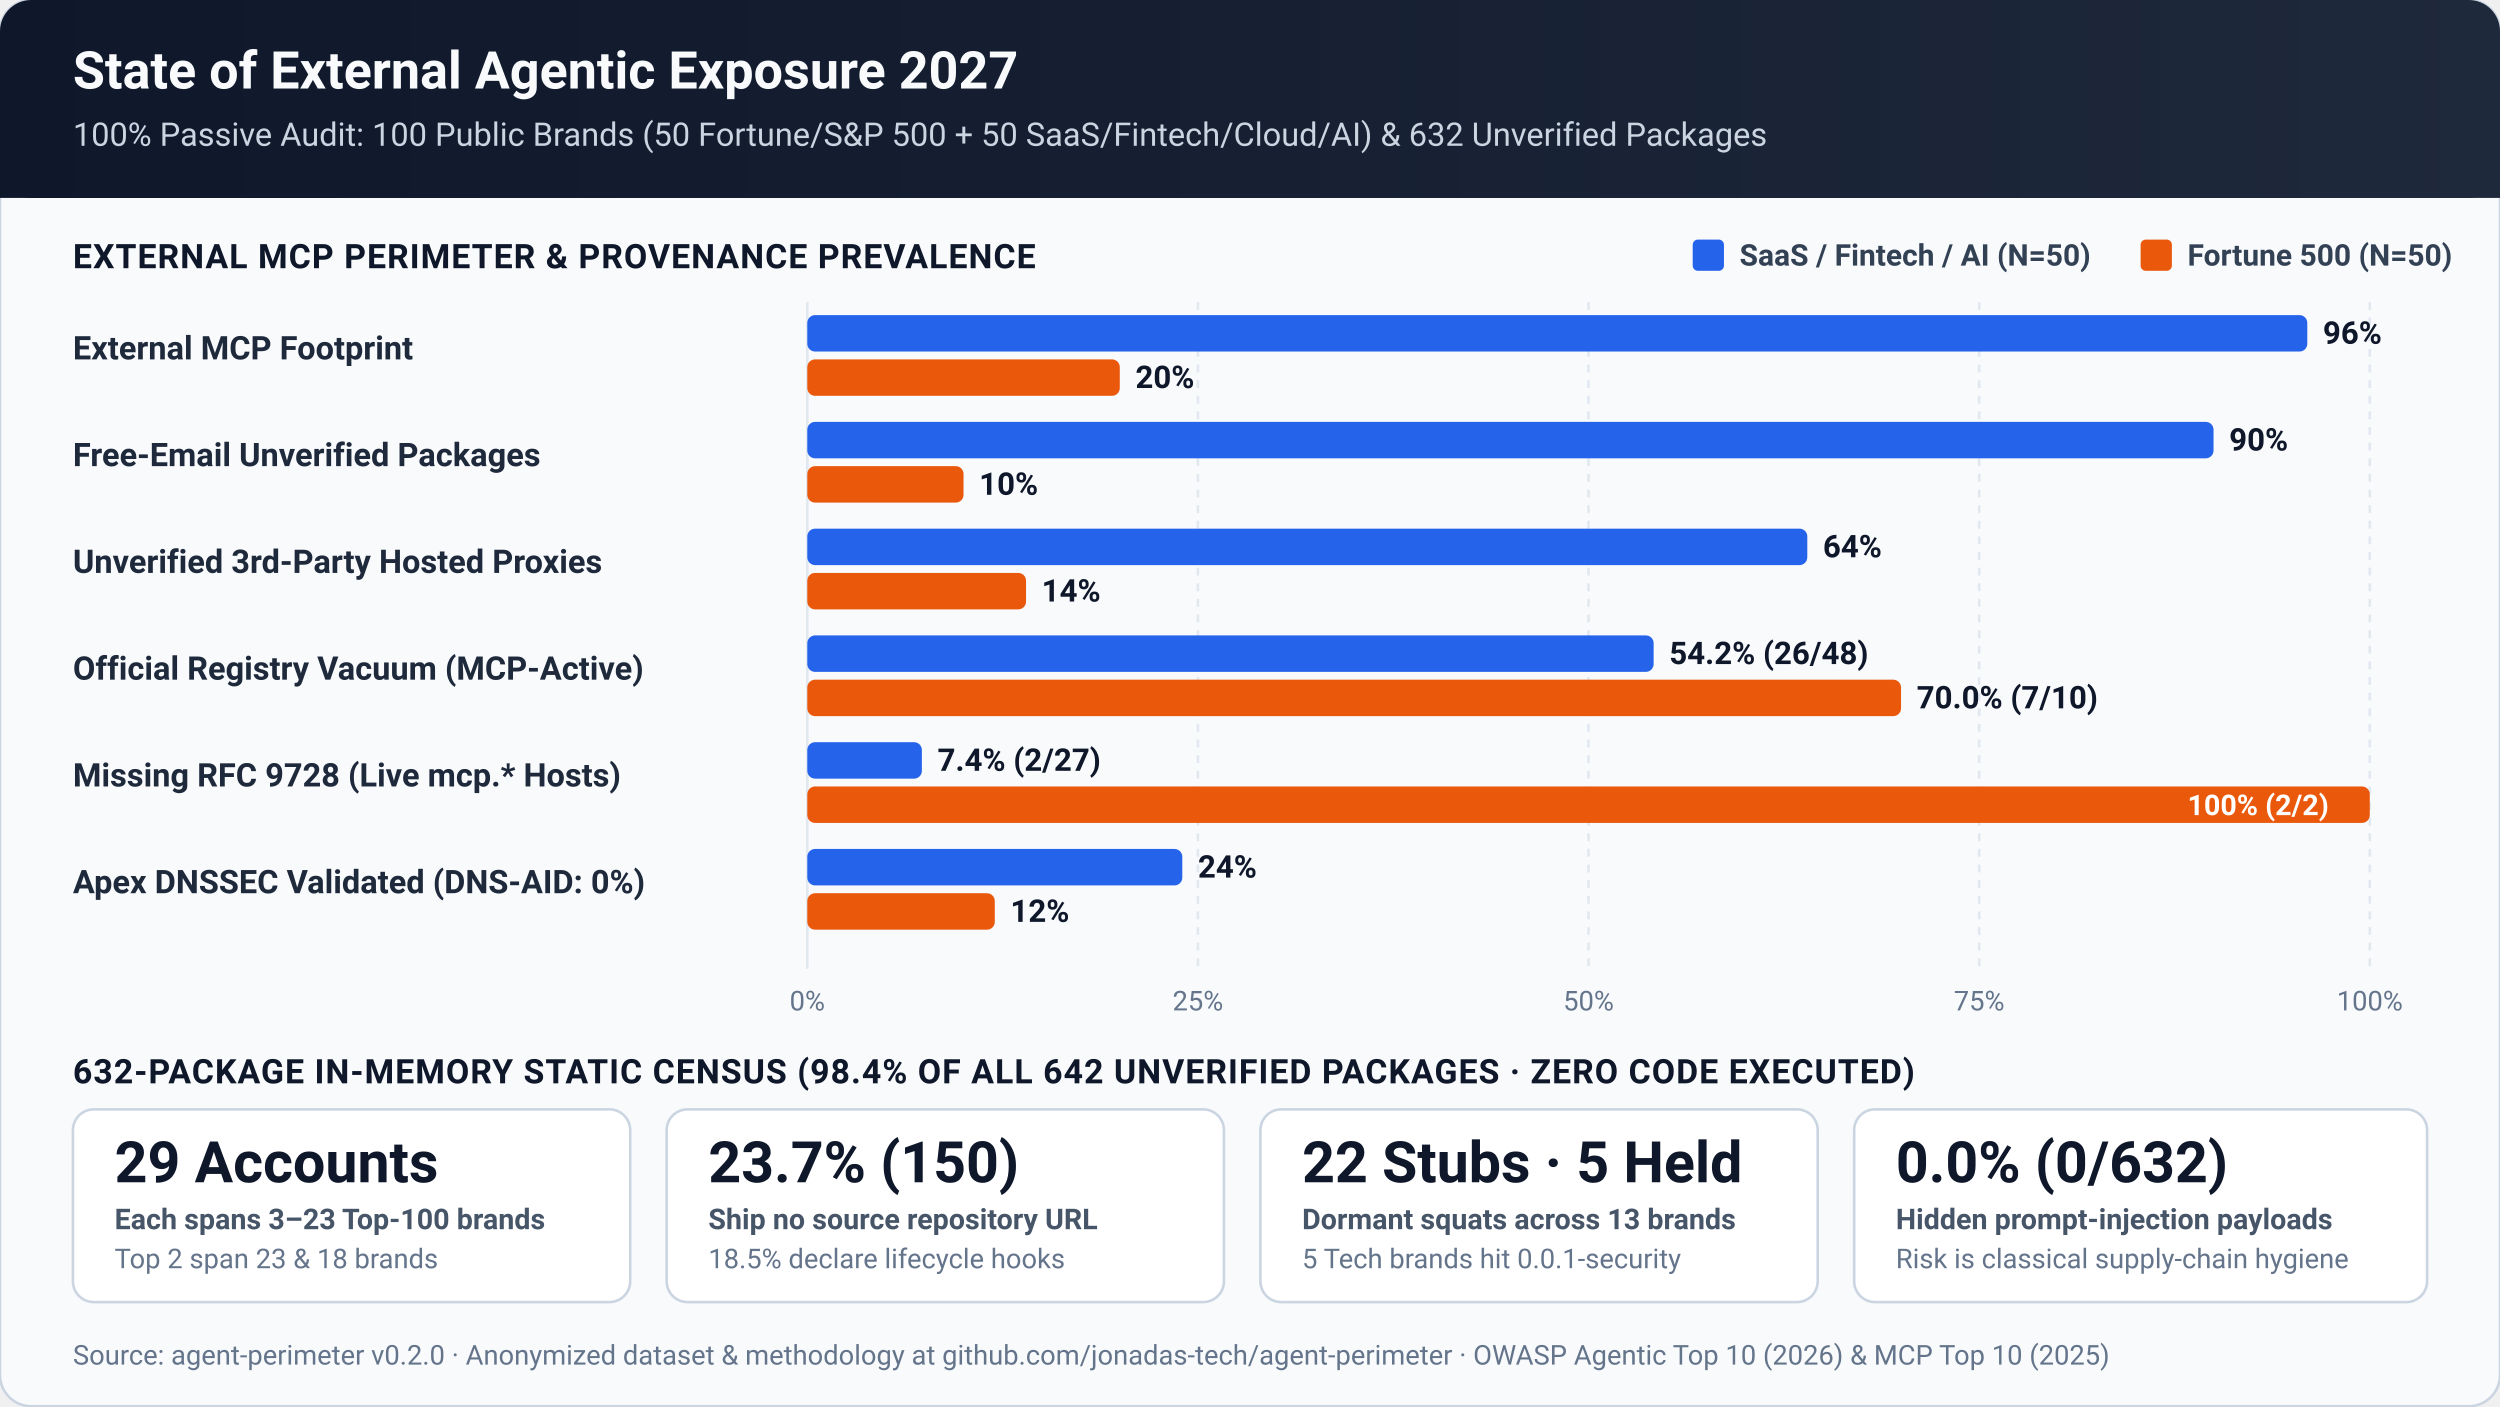
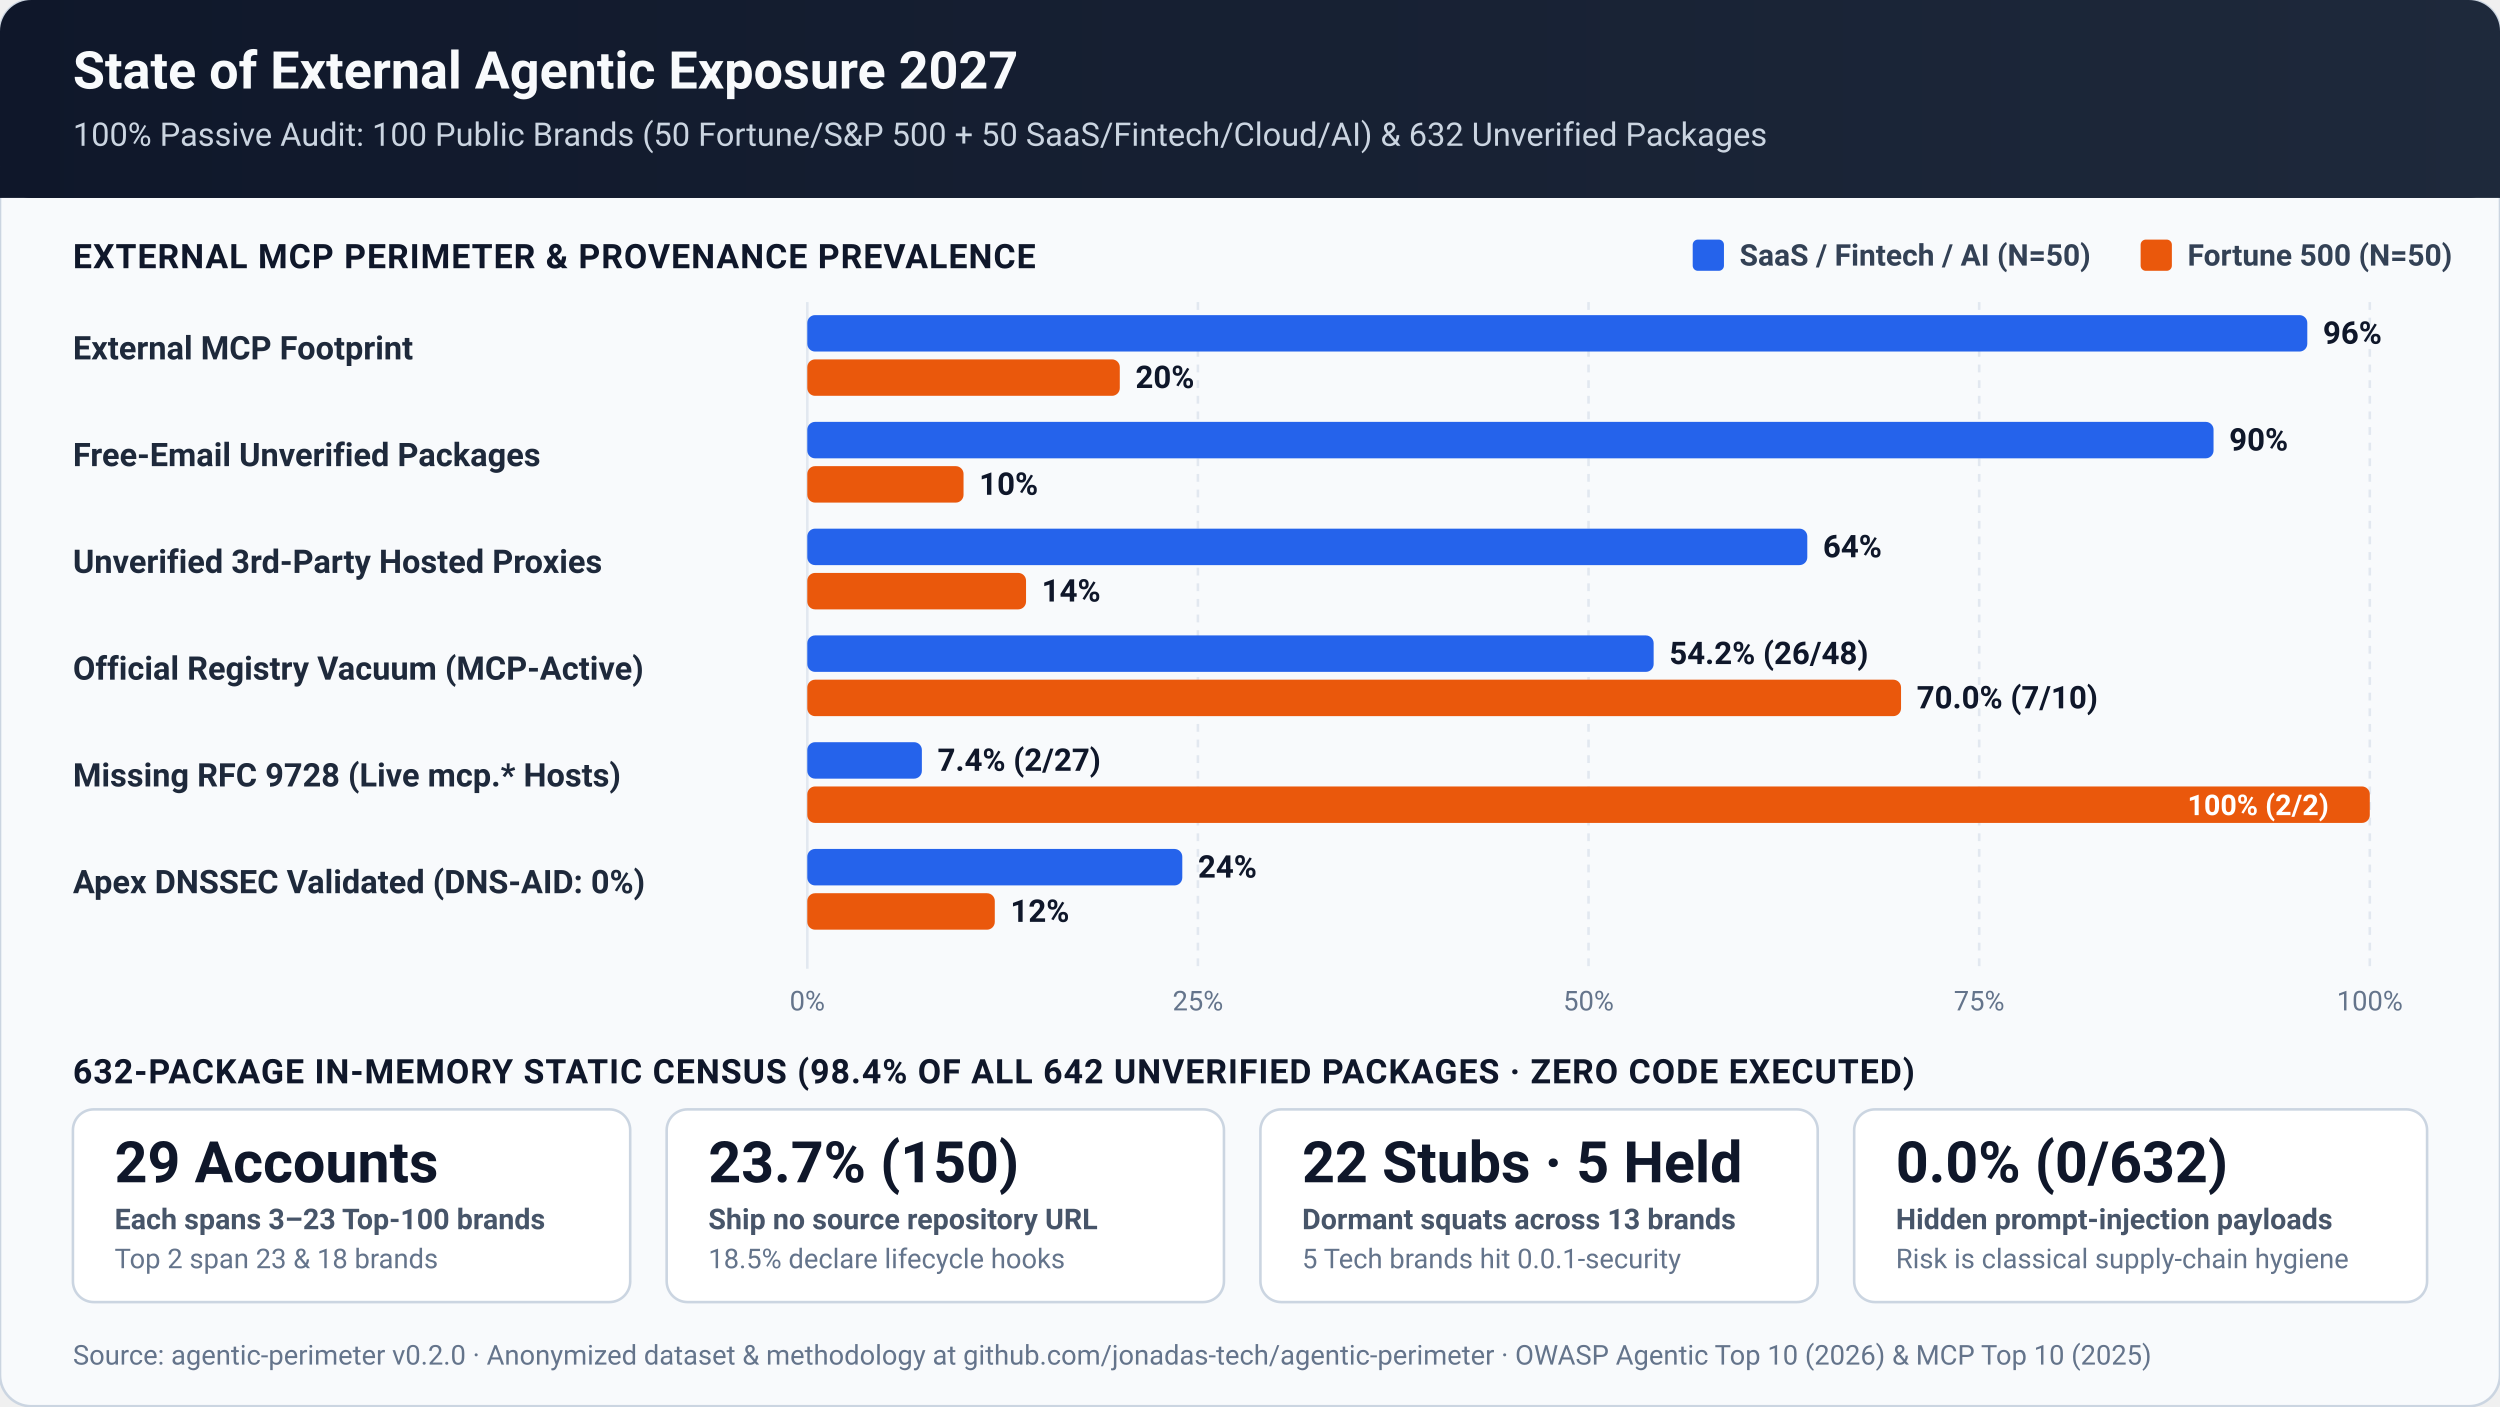
<svg xmlns="http://www.w3.org/2000/svg" width="960" height="540" viewBox="0 0 960 540" role="img" aria-label="State of External Agentic Exposure 2027 — Top 100 Brands and 632-Package Static Census">
  <defs>
    <linearGradient id="hdr" x1="0" y1="0" x2="1" y2="0">
      <stop offset="0%" stop-color="#0f172a" />
      <stop offset="100%" stop-color="#1e293b" />
    </linearGradient>
    <style>
      .t-title { font: 700 20px -apple-system, BlinkMacSystemFont, "Segoe UI", Roboto, sans-serif; fill: #f8fafc; }
      .t-sub   { font: 400 12.5px -apple-system, BlinkMacSystemFont, "Segoe UI", Roboto, sans-serif; fill: #cbd5e1; }
      .t-sec   { font: 700 13px -apple-system, BlinkMacSystemFont, "Segoe UI", Roboto, sans-serif; fill: #0f172a; letter-spacing: 0.03em; }
      .t-lbl   { font: 600 12.5px -apple-system, BlinkMacSystemFont, "Segoe UI", Roboto, sans-serif; fill: #1e293b; }
      .t-val   { font: 700 12px -apple-system, BlinkMacSystemFont, "Segoe UI", Roboto, sans-serif; fill: #0f172a; }
      .t-val-w { font: 700 11px -apple-system, BlinkMacSystemFont, "Segoe UI", Roboto, sans-serif; fill: #ffffff; }
      .t-leg   { font: 600 11.5px -apple-system, BlinkMacSystemFont, "Segoe UI", Roboto, sans-serif; fill: #334155; }
      .t-kpi   { font: 700 22px -apple-system, BlinkMacSystemFont, "Segoe UI", Roboto, sans-serif; fill: #0f172a; }
      .t-kpil  { font: 600 11px -apple-system, BlinkMacSystemFont, "Segoe UI", Roboto, sans-serif; fill: #475569; }
      .t-foot  { font: 400 10.5px -apple-system, BlinkMacSystemFont, "Segoe UI", Roboto, sans-serif; fill: #64748b; }
    </style>
  </defs>
  <rect width="960" height="540" rx="12" fill="#f8fafc" stroke="#cbd5e1" stroke-width="1" />
  <rect x="0" y="0" width="960" height="76" rx="12" fill="url(#hdr)" />
  <rect x="0" y="64" width="960" height="12" fill="url(#hdr)" />
  <text x="28" y="34" class="t-title">State of External Agentic Exposure 2027</text>
  <text x="28" y="56" class="t-sub">100% Passive Audit: 100 Public Brands (50 Fortune/S&amp;P 500 + 50 SaaS/Fintech/Cloud/AI) &amp; 632 Unverified Packages</text>
  <rect x="650" y="92" width="12" height="12" rx="2" fill="#2563eb" />
  <text x="668" y="102" class="t-leg">SaaS / Fintech / AI (N=50)</text>
  <rect x="822" y="92" width="12" height="12" rx="2" fill="#ea580c" />
  <text x="840" y="102" class="t-leg">Fortune 500 (N=50)</text>
  <text x="28" y="103" class="t-sec">EXTERNAL MCP PERIMETER &amp; PROVENANCE PREVALENCE</text>
  <g stroke="#e2e8f0" stroke-width="1">
    <line x1="310" y1="116" x2="310" y2="372" />
    <line x1="460" y1="116" x2="460" y2="372" stroke-dasharray="3,3" />
    <line x1="610" y1="116" x2="610" y2="372" stroke-dasharray="3,3" />
    <line x1="760" y1="116" x2="760" y2="372" stroke-dasharray="3,3" />
    <line x1="910" y1="116" x2="910" y2="372" stroke-dasharray="3,3" />
  </g>
  <text x="310" y="388" text-anchor="middle" class="t-foot">0%</text>
  <text x="460" y="388" text-anchor="middle" class="t-foot">25%</text>
  <text x="610" y="388" text-anchor="middle" class="t-foot">50%</text>
  <text x="760" y="388" text-anchor="middle" class="t-foot">75%</text>
  <text x="910" y="388" text-anchor="middle" class="t-foot">100%</text>
  <text x="28" y="138" class="t-lbl">External MCP Footprint</text>
  <rect x="310" y="121" width="576" height="14" rx="3" fill="#2563eb" />
  <text x="892" y="132" class="t-val">96%</text>
  <rect x="310" y="138" width="120" height="14" rx="3" fill="#ea580c" />
  <text x="436" y="149" class="t-val">20%</text>
  <text x="28" y="179" class="t-lbl">Free-Email Unverified Packages</text>
  <rect x="310" y="162" width="540" height="14" rx="3" fill="#2563eb" />
  <text x="856" y="173" class="t-val">90%</text>
  <rect x="310" y="179" width="60" height="14" rx="3" fill="#ea580c" />
  <text x="376" y="190" class="t-val">10%</text>
  <text x="28" y="220" class="t-lbl">Unverified 3rd-Party Hosted Proxies</text>
  <rect x="310" y="203" width="384" height="14" rx="3" fill="#2563eb" />
  <text x="700" y="214" class="t-val">64%</text>
  <rect x="310" y="220" width="84" height="14" rx="3" fill="#ea580c" />
  <text x="400" y="231" class="t-val">14%</text>
  <text x="28" y="261" class="t-lbl">Official Registry Vacuum (MCP-Active)</text>
  <rect x="310" y="244" width="325" height="14" rx="3" fill="#2563eb" />
  <text x="641" y="255" class="t-val">54.2% (26/48)</text>
  <rect x="310" y="261" width="420" height="14" rx="3" fill="#ea580c" />
  <text x="736" y="272" class="t-val">70.0% (7/10)</text>
  <text x="28" y="302" class="t-lbl">Missing RFC 9728 (Live mcp.* Hosts)</text>
  <rect x="310" y="285" width="44" height="14" rx="3" fill="#2563eb" />
  <text x="360" y="296" class="t-val">7.4% (2/27)</text>
  <rect x="310" y="302" width="600" height="14" rx="3" fill="#ea580c" />
  <text x="840" y="313" class="t-val-w">100% (2/2)</text>
  <text x="28" y="343" class="t-lbl">Apex DNSSEC Validated (DNS-AID: 0%)</text>
  <rect x="310" y="326" width="144" height="14" rx="3" fill="#2563eb" />
  <text x="460" y="337" class="t-val">24%</text>
  <rect x="310" y="343" width="72" height="14" rx="3" fill="#ea580c" />
  <text x="388" y="354" class="t-val">12%</text>
  <text x="28" y="416" class="t-sec">632-PACKAGE IN-MEMORY STATIC CENSUS (98.4% OF ALL 642 UNVERIFIED PACKAGES · ZERO CODE EXECUTED)</text>
  <g>
    <rect x="28" y="426" width="214" height="74" rx="8" fill="#ffffff" stroke="#cbd5e1" />
    <text x="44" y="454" class="t-kpi" fill="#dc2626">29 Accounts</text>
    <text x="44" y="472" class="t-kpil">Each spans 3–23 Top-100 brands</text>
    <text x="44" y="487" class="t-foot">Top 2 span 23 &amp; 18 brands</text>
    <rect x="256" y="426" width="214" height="74" rx="8" fill="#ffffff" stroke="#cbd5e1" />
    <text x="272" y="454" class="t-kpi">23.7% (150)</text>
    <text x="272" y="472" class="t-kpil">Ship no source repository URL</text>
    <text x="272" y="487" class="t-foot">18.5% declare lifecycle hooks</text>
    <rect x="484" y="426" width="214" height="74" rx="8" fill="#ffffff" stroke="#cbd5e1" />
    <text x="500" y="454" class="t-kpi">22 Stubs · 5 Held</text>
    <text x="500" y="472" class="t-kpil">Dormant squats across 13 brands</text>
    <text x="500" y="487" class="t-foot">5 Tech brands hit 0.0.1-security</text>
    <rect x="712" y="426" width="220" height="74" rx="8" fill="#ffffff" stroke="#cbd5e1" />
    <text x="728" y="454" class="t-kpi" fill="#16a34a">0.0% (0/632)</text>
    <text x="728" y="472" class="t-kpil">Hidden prompt-injection payloads</text>
    <text x="728" y="487" class="t-foot">Risk is classical supply-chain hygiene</text>
  </g>
-   <text x="28" y="524" class="t-foot">Source: agent-perimeter v0.2.0 · Anonymized dataset &amp; methodology at github.com/jonadas-tech/agent-perimeter · OWASP Agentic Top 10 (2026) &amp; MCP Top 10 (2025)</text>
+   <text x="28" y="524" class="t-foot">Source: agentic-perimeter v0.2.0 · Anonymized dataset &amp; methodology at github.com/jonadas-tech/agentic-perimeter · OWASP Agentic Top 10 (2026) &amp; MCP Top 10 (2025)</text>
</svg>
